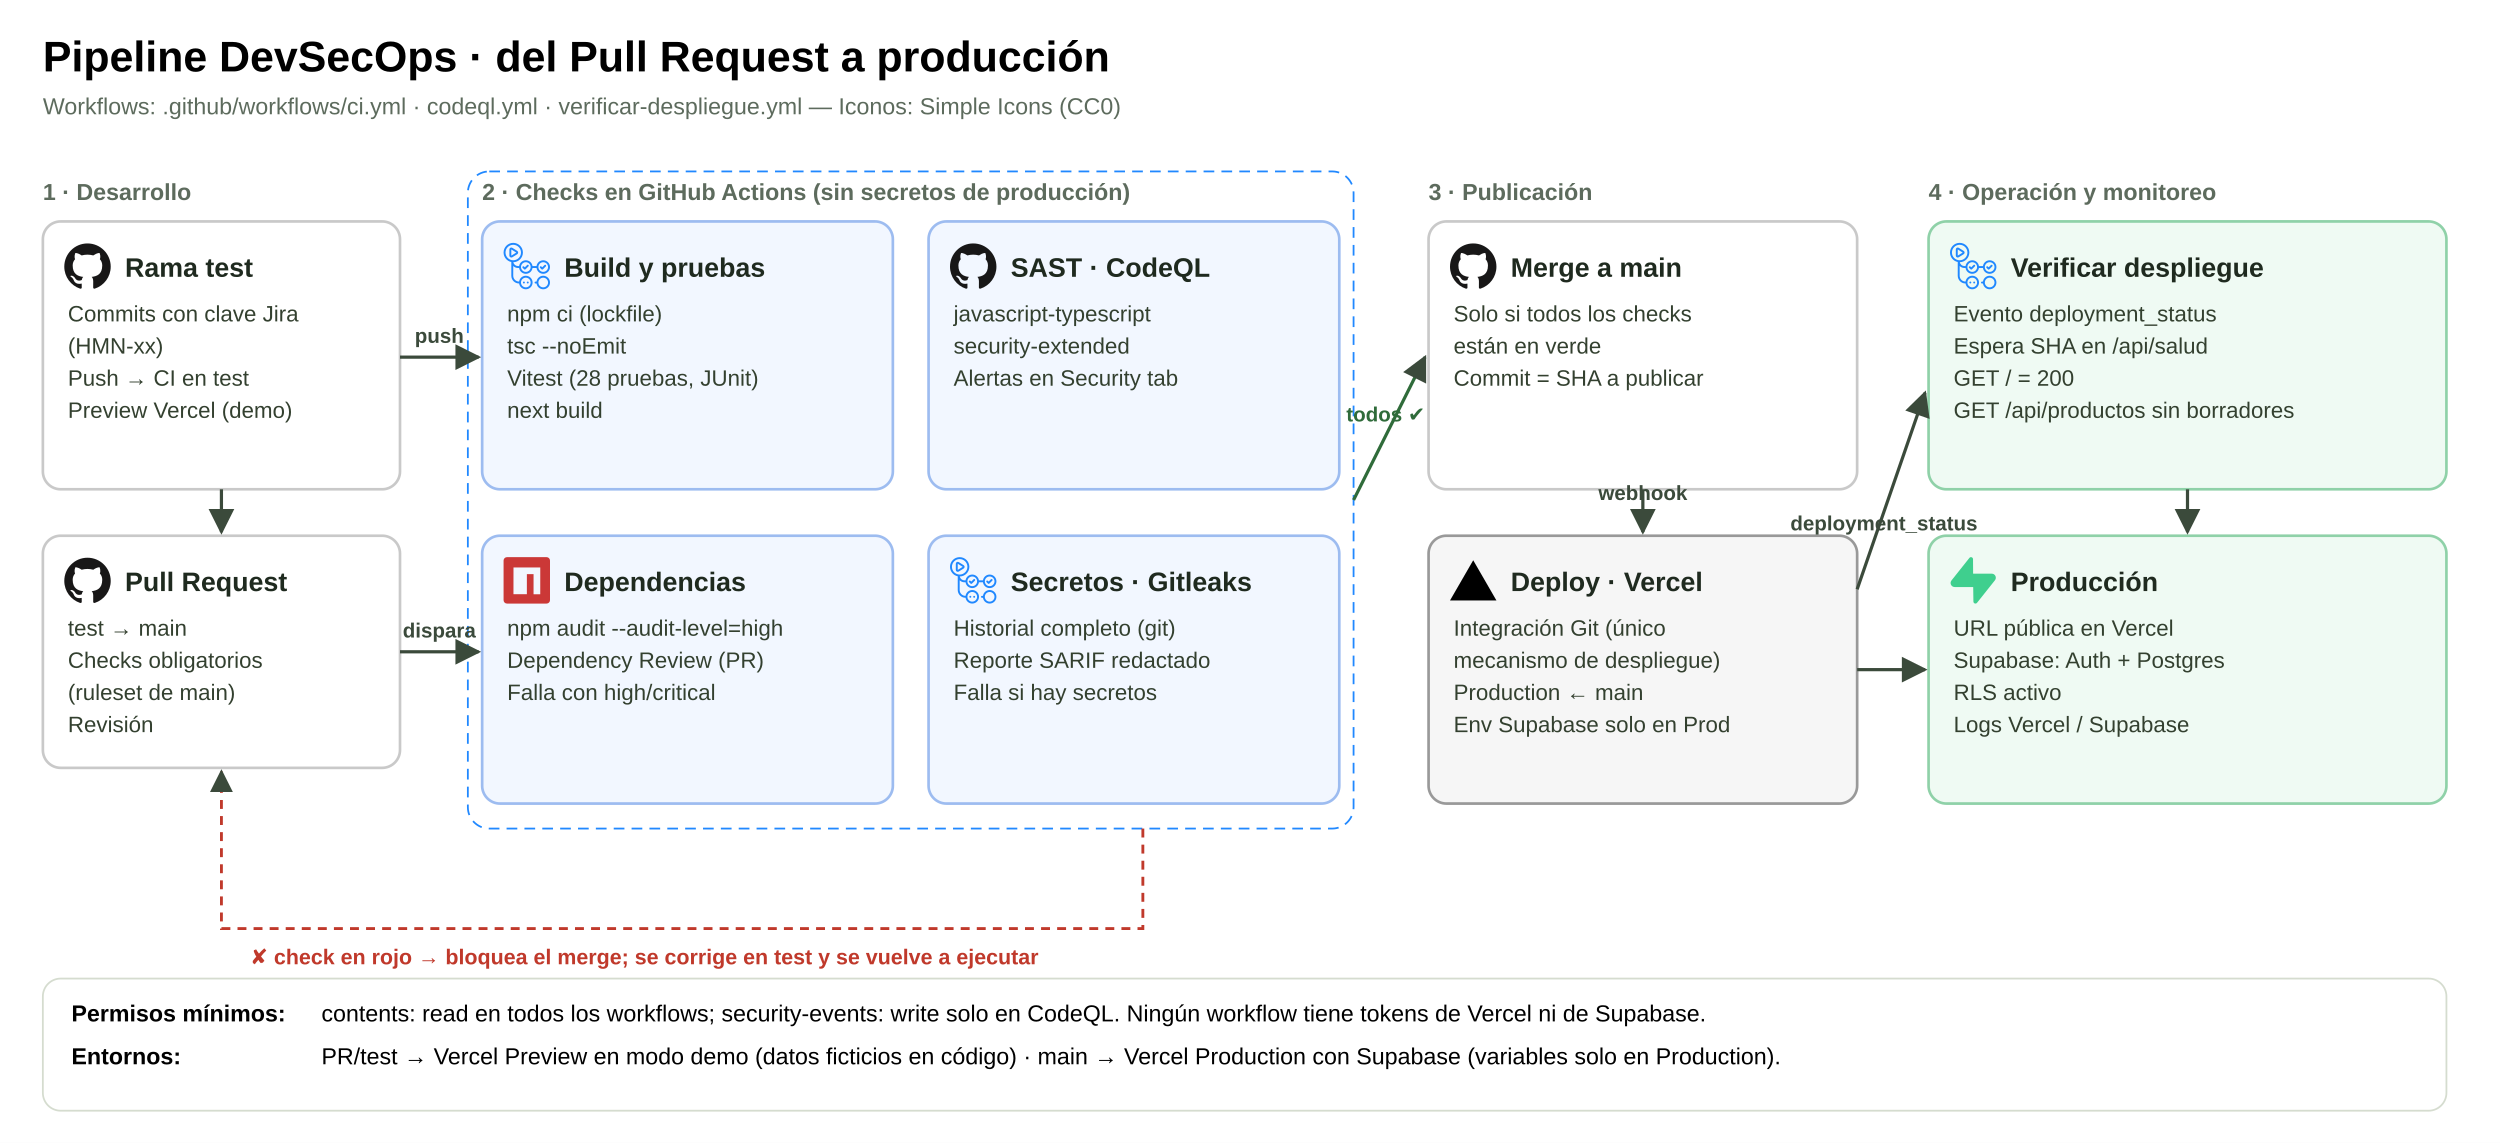
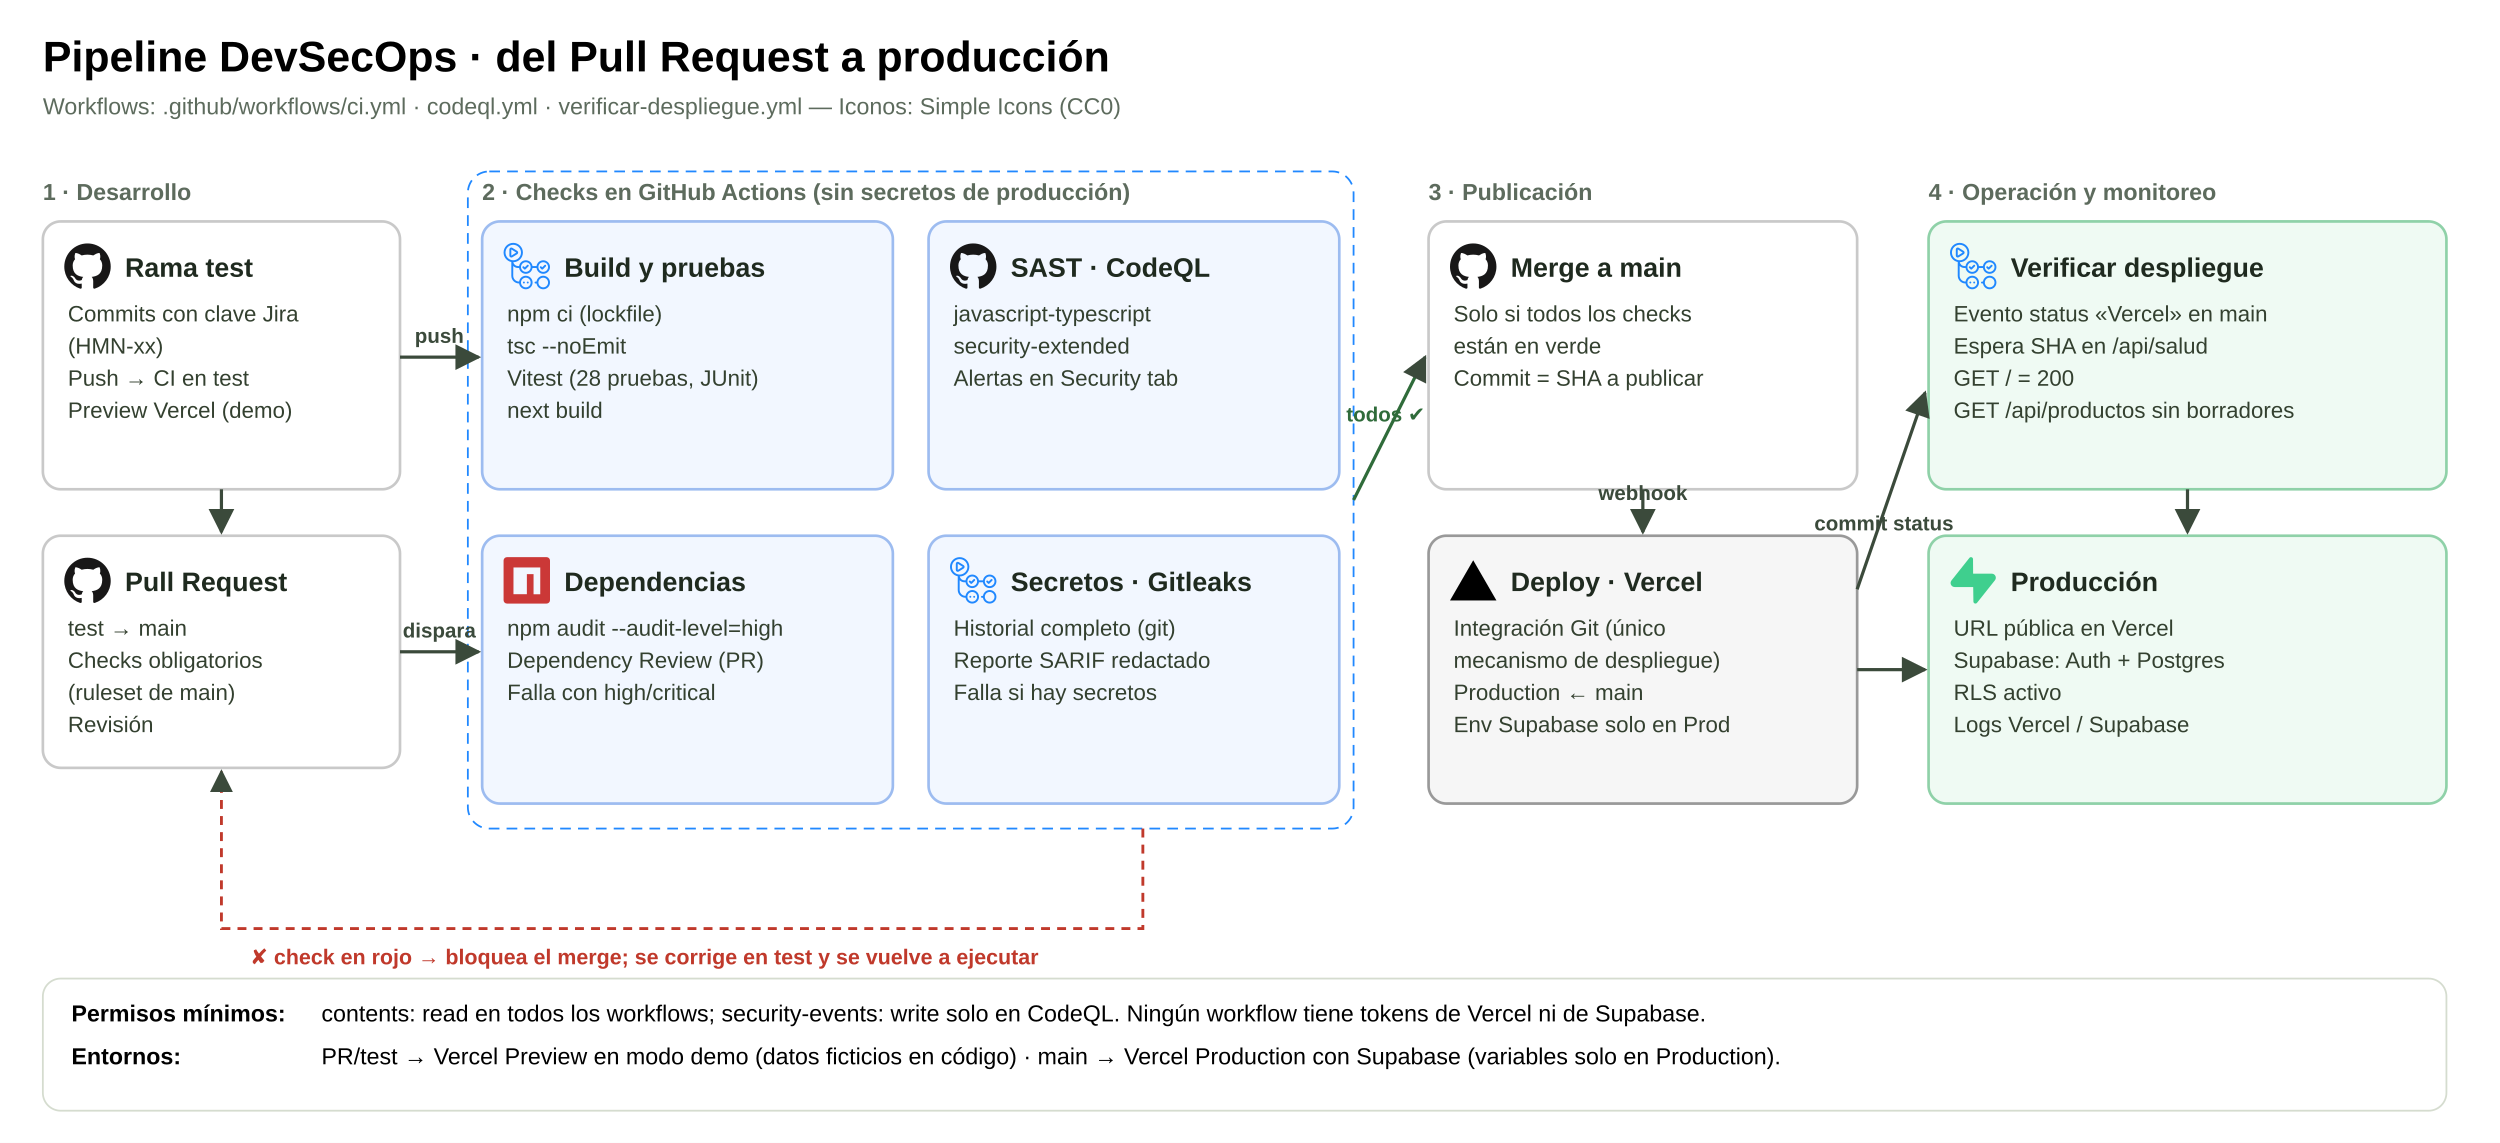
<svg xmlns="http://www.w3.org/2000/svg" viewBox="0 0 1400 640" width="1400" height="640" font-family="Segoe UI, Arial, Helvetica, sans-serif" role="img">
  <defs>
    <marker id="fa" viewBox="0 0 10 10" refX="9" refY="5" markerWidth="8" markerHeight="8" orient="auto">
      <path d="M0,0 L10,5 L0,10 Z" fill="#3b4a3b" />
    </marker>
  </defs>
  <rect width="1400" height="640" fill="#fff" />
  <text x="24" y="40" font-size="24" font-weight="700">Pipeline DevSecOps · del Pull Request a producción</text>
  <text x="24" y="64" font-size="13" fill="#5d6b5d">Workflows: .github/workflows/ci.yml · codeql.yml · verificar-despliegue.yml — Iconos: Simple Icons (CC0)</text>
  <text x="24" y="112" font-size="13" font-weight="700" fill="#5d6b5d">1 · Desarrollo</text>
  <rect x="24" y="124" width="200" height="150" rx="10" fill="#fff" stroke="#c9c9c9" stroke-width="1.5" />
  <g transform="translate(36,136) scale(1.083333)" aria-label="GitHub">
    <path d="M12 .297c-6.63 0-12 5.373-12 12 0 5.303 3.438 9.8 8.205 11.385.6.113.82-.258.82-.577 0-.285-.01-1.04-.015-2.04-3.338.724-4.042-1.61-4.042-1.61C4.422 18.07 3.633 17.7 3.633 17.7c-1.087-.744.084-.729.084-.729 1.205.084 1.838 1.236 1.838 1.236 1.07 1.835 2.809 1.305 3.495.998.108-.776.417-1.305.76-1.605-2.665-.3-5.466-1.332-5.466-5.93 0-1.31.465-2.38 1.235-3.22-.135-.303-.54-1.523.105-3.176 0 0 1.005-.322 3.3 1.23.96-.267 1.98-.399 3-.405 1.02.006 2.04.138 3 .405 2.28-1.552 3.285-1.23 3.285-1.23.645 1.653.24 2.873.12 3.176.765.84 1.23 1.91 1.23 3.22 0 4.61-2.805 5.625-5.475 5.92.42.36.81 1.096.81 2.22 0 1.606-.015 2.896-.015 3.286 0 .315.21.69.825.57C20.565 22.092 24 17.592 24 12.297c0-6.627-5.373-12-12-12" fill="#181717" />
  </g>
  <text x="70" y="155" font-size="15" font-weight="700" fill="#1f2a1f">Rama test</text>
  <text x="38" y="180" font-size="12.5" fill="#33402f">Commits con clave Jira</text>
  <text x="38" y="198" font-size="12.5" fill="#33402f">(HMN-xx)</text>
  <text x="38" y="216" font-size="12.5" fill="#33402f">Push → CI en test</text>
  <text x="38" y="234" font-size="12.5" fill="#33402f">Preview Vercel (demo)</text>
  <rect x="24" y="300" width="200" height="130" rx="10" fill="#fff" stroke="#c9c9c9" stroke-width="1.5" />
  <g transform="translate(36,312) scale(1.083333)" aria-label="GitHub">
    <path d="M12 .297c-6.63 0-12 5.373-12 12 0 5.303 3.438 9.8 8.205 11.385.6.113.82-.258.82-.577 0-.285-.01-1.04-.015-2.04-3.338.724-4.042-1.61-4.042-1.61C4.422 18.07 3.633 17.7 3.633 17.7c-1.087-.744.084-.729.084-.729 1.205.084 1.838 1.236 1.838 1.236 1.07 1.835 2.809 1.305 3.495.998.108-.776.417-1.305.76-1.605-2.665-.3-5.466-1.332-5.466-5.93 0-1.31.465-2.38 1.235-3.22-.135-.303-.54-1.523.105-3.176 0 0 1.005-.322 3.3 1.23.96-.267 1.98-.399 3-.405 1.02.006 2.04.138 3 .405 2.28-1.552 3.285-1.23 3.285-1.23.645 1.653.24 2.873.12 3.176.765.84 1.23 1.91 1.23 3.22 0 4.61-2.805 5.625-5.475 5.92.42.36.81 1.096.81 2.22 0 1.606-.015 2.896-.015 3.286 0 .315.21.69.825.57C20.565 22.092 24 17.592 24 12.297c0-6.627-5.373-12-12-12" fill="#181717" />
  </g>
  <text x="70" y="331" font-size="15" font-weight="700" fill="#1f2a1f">Pull Request</text>
  <text x="38" y="356" font-size="12.5" fill="#33402f">test → main</text>
  <text x="38" y="374" font-size="12.5" fill="#33402f">Checks obligatorios</text>
  <text x="38" y="392" font-size="12.5" fill="#33402f">(ruleset de main)</text>
  <text x="38" y="410" font-size="12.5" fill="#33402f">Revisión</text>
  <text x="270" y="112" font-size="13" font-weight="700" fill="#5d6b5d">2 · Checks en GitHub Actions (sin secretos de producción)</text>
  <rect x="270" y="124" width="230" height="150" rx="10" fill="#f2f7ff" stroke="#9dbcf0" stroke-width="1.5" />
  <g transform="translate(282,136) scale(1.083333)" aria-label="GitHub Actions">
    <path d="M10.984 13.836a.5.5 0 0 1-.353-.146l-.745-.743a.5.5 0 1 1 .706-.708l.392.391 1.181-1.18a.5.5 0 0 1 .708.707l-1.535 1.533a.504.504 0 0 1-.354.146zm9.353-.147l1.534-1.532a.5.5 0 0 0-.707-.707l-1.181 1.18-.392-.391a.5.5 0 1 0-.706.708l.746.743a.497.497 0 0 0 .706-.001zM4.527 7.452l2.557-1.585A1 1 0 0 0 7.09 4.17L4.533 2.56A1 1 0 0 0 3 3.406v3.196a1.001 1.001 0 0 0 1.527.85zm2.03-2.436L4 6.602V3.406l2.557 1.61zM24 12.5c0 1.93-1.57 3.5-3.5 3.5a3.503 3.503 0 0 1-3.46-3h-2.08a3.503 3.503 0 0 1-3.46 3 3.502 3.502 0 0 1-3.46-3h-.558c-.972 0-1.85-.399-2.482-1.042V17c0 1.654 1.346 3 3 3h.04c.244-1.693 1.7-3 3.46-3 1.93 0 3.5 1.57 3.5 3.5S13.43 24 11.5 24a3.502 3.502 0 0 1-3.46-3H8c-2.206 0-4-1.794-4-4V9.899A5.008 5.008 0 0 1 0 5c0-2.757 2.243-5 5-5s5 2.243 5 5a5.005 5.005 0 0 1-4.952 4.998A2.482 2.482 0 0 0 7.482 12h.558c.244-1.693 1.7-3 3.46-3a3.502 3.502 0 0 1 3.46 3h2.08a3.503 3.503 0 0 1 3.46-3c1.93 0 3.5 1.57 3.5 3.5zm-15 8c0 1.378 1.122 2.5 2.5 2.5s2.5-1.122 2.5-2.5-1.122-2.5-2.5-2.5S9 19.122 9 20.5zM5 9c2.206 0 4-1.794 4-4S7.206 1 5 1 1 2.794 1 5s1.794 4 4 4zm9 3.5c0-1.378-1.122-2.5-2.5-2.5S9 11.122 9 12.5s1.122 2.5 2.5 2.5 2.5-1.122 2.5-2.5zm9 0c0-1.378-1.122-2.5-2.5-2.5S18 11.122 18 12.5s1.122 2.5 2.5 2.5 2.5-1.122 2.5-2.5zm-13 8a.5.5 0 1 0 1 0 .5.5 0 0 0-1 0zm2 0a.5.5 0 1 0 1 0 .5.5 0 0 0-1 0zm12 0c0 1.93-1.57 3.5-3.5 3.5a3.503 3.503 0 0 1-3.46-3.002c-.007.001-.013.005-.021.005l-.506.017h-.017a.5.5 0 0 1-.016-.999l.506-.017c.018-.002.035.006.052.007A3.503 3.503 0 0 1 20.5 17c1.93 0 3.5 1.57 3.5 3.5zm-1 0c0-1.378-1.122-2.5-2.5-2.5S18 19.122 18 20.5s1.122 2.5 2.5 2.5 2.5-1.122 2.5-2.5z" fill="#2088FF" />
  </g>
  <text x="316" y="155" font-size="15" font-weight="700" fill="#1f2a1f">Build y pruebas</text>
  <text x="284" y="180" font-size="12.5" fill="#33402f">npm ci (lockfile)</text>
  <text x="284" y="198" font-size="12.5" fill="#33402f">tsc --noEmit</text>
  <text x="284" y="216" font-size="12.5" fill="#33402f">Vitest (28 pruebas, JUnit)</text>
  <text x="284" y="234" font-size="12.5" fill="#33402f">next build</text>
  <rect x="520" y="124" width="230" height="150" rx="10" fill="#f2f7ff" stroke="#9dbcf0" stroke-width="1.5" />
  <g transform="translate(532,136) scale(1.083333)" aria-label="GitHub">
    <path d="M12 .297c-6.63 0-12 5.373-12 12 0 5.303 3.438 9.8 8.205 11.385.6.113.82-.258.82-.577 0-.285-.01-1.04-.015-2.04-3.338.724-4.042-1.61-4.042-1.61C4.422 18.07 3.633 17.7 3.633 17.7c-1.087-.744.084-.729.084-.729 1.205.084 1.838 1.236 1.838 1.236 1.07 1.835 2.809 1.305 3.495.998.108-.776.417-1.305.76-1.605-2.665-.3-5.466-1.332-5.466-5.93 0-1.31.465-2.38 1.235-3.22-.135-.303-.54-1.523.105-3.176 0 0 1.005-.322 3.3 1.23.96-.267 1.98-.399 3-.405 1.02.006 2.04.138 3 .405 2.28-1.552 3.285-1.23 3.285-1.23.645 1.653.24 2.873.12 3.176.765.84 1.23 1.91 1.23 3.22 0 4.61-2.805 5.625-5.475 5.92.42.36.81 1.096.81 2.22 0 1.606-.015 2.896-.015 3.286 0 .315.21.69.825.57C20.565 22.092 24 17.592 24 12.297c0-6.627-5.373-12-12-12" fill="#181717" />
  </g>
  <text x="566" y="155" font-size="15" font-weight="700" fill="#1f2a1f">SAST · CodeQL</text>
  <text x="534" y="180" font-size="12.5" fill="#33402f">javascript-typescript</text>
  <text x="534" y="198" font-size="12.5" fill="#33402f">security-extended</text>
  <text x="534" y="216" font-size="12.5" fill="#33402f">Alertas en Security tab</text>
  <rect x="270" y="300" width="230" height="150" rx="10" fill="#f2f7ff" stroke="#9dbcf0" stroke-width="1.5" />
  <g transform="translate(282,312) scale(1.083333)" aria-label="npm">
    <path d="M1.763 0C.786 0 0 .786 0 1.763v20.474C0 23.214.786 24 1.763 24h20.474c.977 0 1.763-.786 1.763-1.763V1.763C24 .786 23.214 0 22.237 0zM5.13 5.323l13.837.019-.009 13.836h-3.464l.01-10.382h-3.456L12.04 19.17H5.113z" fill="#CB3837" />
  </g>
  <text x="316" y="331" font-size="15" font-weight="700" fill="#1f2a1f">Dependencias</text>
  <text x="284" y="356" font-size="12.5" fill="#33402f">npm audit --audit-level=high</text>
  <text x="284" y="374" font-size="12.5" fill="#33402f">Dependency Review (PR)</text>
  <text x="284" y="392" font-size="12.5" fill="#33402f">Falla con high/critical</text>
  <rect x="520" y="300" width="230" height="150" rx="10" fill="#f2f7ff" stroke="#9dbcf0" stroke-width="1.5" />
  <g transform="translate(532,312) scale(1.083333)" aria-label="GitHub Actions">
    <path d="M10.984 13.836a.5.5 0 0 1-.353-.146l-.745-.743a.5.5 0 1 1 .706-.708l.392.391 1.181-1.18a.5.5 0 0 1 .708.707l-1.535 1.533a.504.504 0 0 1-.354.146zm9.353-.147l1.534-1.532a.5.5 0 0 0-.707-.707l-1.181 1.18-.392-.391a.5.5 0 1 0-.706.708l.746.743a.497.497 0 0 0 .706-.001zM4.527 7.452l2.557-1.585A1 1 0 0 0 7.09 4.17L4.533 2.56A1 1 0 0 0 3 3.406v3.196a1.001 1.001 0 0 0 1.527.85zm2.03-2.436L4 6.602V3.406l2.557 1.61zM24 12.5c0 1.93-1.57 3.5-3.5 3.5a3.503 3.503 0 0 1-3.46-3h-2.08a3.503 3.503 0 0 1-3.46 3 3.502 3.502 0 0 1-3.46-3h-.558c-.972 0-1.85-.399-2.482-1.042V17c0 1.654 1.346 3 3 3h.04c.244-1.693 1.7-3 3.46-3 1.93 0 3.5 1.57 3.5 3.5S13.43 24 11.5 24a3.502 3.502 0 0 1-3.46-3H8c-2.206 0-4-1.794-4-4V9.899A5.008 5.008 0 0 1 0 5c0-2.757 2.243-5 5-5s5 2.243 5 5a5.005 5.005 0 0 1-4.952 4.998A2.482 2.482 0 0 0 7.482 12h.558c.244-1.693 1.7-3 3.46-3a3.502 3.502 0 0 1 3.46 3h2.08a3.503 3.503 0 0 1 3.46-3c1.93 0 3.5 1.57 3.5 3.5zm-15 8c0 1.378 1.122 2.5 2.5 2.5s2.5-1.122 2.5-2.5-1.122-2.5-2.5-2.5S9 19.122 9 20.5zM5 9c2.206 0 4-1.794 4-4S7.206 1 5 1 1 2.794 1 5s1.794 4 4 4zm9 3.5c0-1.378-1.122-2.5-2.5-2.5S9 11.122 9 12.5s1.122 2.5 2.5 2.5 2.5-1.122 2.5-2.5zm9 0c0-1.378-1.122-2.5-2.5-2.5S18 11.122 18 12.5s1.122 2.5 2.5 2.5 2.5-1.122 2.5-2.5zm-13 8a.5.5 0 1 0 1 0 .5.5 0 0 0-1 0zm2 0a.5.5 0 1 0 1 0 .5.5 0 0 0-1 0zm12 0c0 1.93-1.57 3.5-3.5 3.5a3.503 3.503 0 0 1-3.46-3.002c-.007.001-.013.005-.021.005l-.506.017h-.017a.5.5 0 0 1-.016-.999l.506-.017c.018-.002.035.006.052.007A3.503 3.503 0 0 1 20.5 17c1.93 0 3.5 1.57 3.5 3.5zm-1 0c0-1.378-1.122-2.5-2.5-2.5S18 19.122 18 20.5s1.122 2.5 2.5 2.5 2.5-1.122 2.5-2.5z" fill="#2088FF" />
  </g>
  <text x="566" y="331" font-size="15" font-weight="700" fill="#1f2a1f">Secretos · Gitleaks</text>
  <text x="534" y="356" font-size="12.5" fill="#33402f">Historial completo (git)</text>
  <text x="534" y="374" font-size="12.5" fill="#33402f">Reporte SARIF redactado</text>
  <text x="534" y="392" font-size="12.5" fill="#33402f">Falla si hay secretos</text>
  <rect x="262" y="96" width="496" height="368" rx="12" fill="none" stroke="#2088ff" stroke-dasharray="6 4" />
  <text x="800" y="112" font-size="13" font-weight="700" fill="#5d6b5d">3 · Publicación</text>
  <rect x="800" y="124" width="240" height="150" rx="10" fill="#fff" stroke="#c9c9c9" stroke-width="1.5" />
  <g transform="translate(812,136) scale(1.083333)" aria-label="GitHub">
    <path d="M12 .297c-6.63 0-12 5.373-12 12 0 5.303 3.438 9.8 8.205 11.385.6.113.82-.258.82-.577 0-.285-.01-1.04-.015-2.04-3.338.724-4.042-1.61-4.042-1.61C4.422 18.07 3.633 17.7 3.633 17.7c-1.087-.744.084-.729.084-.729 1.205.084 1.838 1.236 1.838 1.236 1.07 1.835 2.809 1.305 3.495.998.108-.776.417-1.305.76-1.605-2.665-.3-5.466-1.332-5.466-5.93 0-1.31.465-2.38 1.235-3.22-.135-.303-.54-1.523.105-3.176 0 0 1.005-.322 3.3 1.23.96-.267 1.98-.399 3-.405 1.02.006 2.04.138 3 .405 2.28-1.552 3.285-1.23 3.285-1.23.645 1.653.24 2.873.12 3.176.765.84 1.23 1.91 1.23 3.22 0 4.61-2.805 5.625-5.475 5.92.42.36.81 1.096.81 2.22 0 1.606-.015 2.896-.015 3.286 0 .315.21.69.825.57C20.565 22.092 24 17.592 24 12.297c0-6.627-5.373-12-12-12" fill="#181717" />
  </g>
  <text x="846" y="155" font-size="15" font-weight="700" fill="#1f2a1f">Merge a main</text>
  <text x="814" y="180" font-size="12.5" fill="#33402f">Solo si todos los checks</text>
  <text x="814" y="198" font-size="12.5" fill="#33402f">están en verde</text>
  <text x="814" y="216" font-size="12.5" fill="#33402f">Commit = SHA a publicar</text>
  <rect x="800" y="300" width="240" height="150" rx="10" fill="#f6f6f6" stroke="#999" stroke-width="1.5" />
  <g transform="translate(812,312) scale(1.083333)" aria-label="Vercel">
    <path d="m12 1.608 12 20.784H0Z" fill="#000000" />
  </g>
  <text x="846" y="331" font-size="15" font-weight="700" fill="#1f2a1f">Deploy · Vercel</text>
  <text x="814" y="356" font-size="12.5" fill="#33402f">Integración Git (único</text>
  <text x="814" y="374" font-size="12.5" fill="#33402f">mecanismo de despliegue)</text>
  <text x="814" y="392" font-size="12.5" fill="#33402f">Production ← main</text>
  <text x="814" y="410" font-size="12.5" fill="#33402f">Env Supabase solo en Prod</text>
  <text x="1080" y="112" font-size="13" font-weight="700" fill="#5d6b5d">4 · Operación y monitoreo</text>
  <rect x="1080" y="124" width="290" height="150" rx="10" fill="#effaf3" stroke="#8fd1a8" stroke-width="1.5" />
  <g transform="translate(1092,136) scale(1.083333)" aria-label="GitHub Actions">
    <path d="M10.984 13.836a.5.5 0 0 1-.353-.146l-.745-.743a.5.5 0 1 1 .706-.708l.392.391 1.181-1.18a.5.5 0 0 1 .708.707l-1.535 1.533a.504.504 0 0 1-.354.146zm9.353-.147l1.534-1.532a.5.5 0 0 0-.707-.707l-1.181 1.18-.392-.391a.5.5 0 1 0-.706.708l.746.743a.497.497 0 0 0 .706-.001zM4.527 7.452l2.557-1.585A1 1 0 0 0 7.09 4.17L4.533 2.56A1 1 0 0 0 3 3.406v3.196a1.001 1.001 0 0 0 1.527.85zm2.03-2.436L4 6.602V3.406l2.557 1.61zM24 12.5c0 1.93-1.57 3.5-3.5 3.5a3.503 3.503 0 0 1-3.46-3h-2.08a3.503 3.503 0 0 1-3.46 3 3.502 3.502 0 0 1-3.46-3h-.558c-.972 0-1.85-.399-2.482-1.042V17c0 1.654 1.346 3 3 3h.04c.244-1.693 1.7-3 3.46-3 1.93 0 3.5 1.57 3.5 3.5S13.43 24 11.5 24a3.502 3.502 0 0 1-3.46-3H8c-2.206 0-4-1.794-4-4V9.899A5.008 5.008 0 0 1 0 5c0-2.757 2.243-5 5-5s5 2.243 5 5a5.005 5.005 0 0 1-4.952 4.998A2.482 2.482 0 0 0 7.482 12h.558c.244-1.693 1.7-3 3.46-3a3.502 3.502 0 0 1 3.46 3h2.08a3.503 3.503 0 0 1 3.46-3c1.93 0 3.5 1.57 3.5 3.5zm-15 8c0 1.378 1.122 2.5 2.5 2.5s2.5-1.122 2.5-2.5-1.122-2.5-2.5-2.5S9 19.122 9 20.5zM5 9c2.206 0 4-1.794 4-4S7.206 1 5 1 1 2.794 1 5s1.794 4 4 4zm9 3.5c0-1.378-1.122-2.5-2.5-2.5S9 11.122 9 12.5s1.122 2.5 2.5 2.5 2.5-1.122 2.5-2.5zm9 0c0-1.378-1.122-2.5-2.5-2.5S18 11.122 18 12.5s1.122 2.5 2.5 2.5 2.5-1.122 2.5-2.5zm-13 8a.5.5 0 1 0 1 0 .5.5 0 0 0-1 0zm2 0a.5.5 0 1 0 1 0 .5.5 0 0 0-1 0zm12 0c0 1.93-1.57 3.5-3.5 3.5a3.503 3.503 0 0 1-3.46-3.002c-.007.001-.013.005-.021.005l-.506.017h-.017a.5.5 0 0 1-.016-.999l.506-.017c.018-.002.035.006.052.007A3.503 3.503 0 0 1 20.5 17c1.93 0 3.5 1.57 3.5 3.5zm-1 0c0-1.378-1.122-2.5-2.5-2.5S18 19.122 18 20.5s1.122 2.5 2.5 2.5 2.5-1.122 2.5-2.5z" fill="#2088FF" />
  </g>
  <text x="1126" y="155" font-size="15" font-weight="700" fill="#1f2a1f">Verificar despliegue</text>
-   <text x="1094" y="180" font-size="12.5" fill="#33402f">Evento deployment_status</text>
+   <text x="1094" y="180" font-size="12.5" fill="#33402f">Evento status «Vercel» en main</text>
  <text x="1094" y="198" font-size="12.5" fill="#33402f">Espera SHA en /api/salud</text>
  <text x="1094" y="216" font-size="12.5" fill="#33402f">GET / = 200</text>
  <text x="1094" y="234" font-size="12.5" fill="#33402f">GET /api/productos sin borradores</text>
  <rect x="1080" y="300" width="290" height="150" rx="10" fill="#effaf3" stroke="#8fd1a8" stroke-width="1.5" />
  <g transform="translate(1092,312) scale(1.083333)" aria-label="Supabase">
    <path d="M11.9 1.036c-.015-.986-1.26-1.41-1.874-.637L.764 12.05C-.33 13.427.65 15.455 2.409 15.455h9.579l.113 7.51c.014.985 1.259 1.408 1.873.636l9.262-11.653c1.093-1.375.113-3.403-1.645-3.403h-9.642z" fill="#3FCF8E" />
  </g>
  <text x="1126" y="331" font-size="15" font-weight="700" fill="#1f2a1f">Producción</text>
  <text x="1094" y="356" font-size="12.5" fill="#33402f">URL pública en Vercel</text>
  <text x="1094" y="374" font-size="12.5" fill="#33402f">Supabase: Auth + Postgres</text>
  <text x="1094" y="392" font-size="12.5" fill="#33402f">RLS activo</text>
  <text x="1094" y="410" font-size="12.5" fill="#33402f">Logs Vercel / Supabase</text>
  <line x1="124" y1="274" x2="124" y2="298" stroke="#3b4a3b" stroke-width="1.8" marker-end="url(#fa)" />
  <line x1="224" y1="365" x2="268" y2="365" stroke="#3b4a3b" stroke-width="1.8" marker-end="url(#fa)" />
  <text x="246" y="357" text-anchor="middle" font-size="11.5" fill="#3b4a3b" font-weight="600">dispara</text>
  <line x1="224" y1="200" x2="268" y2="200" stroke="#3b4a3b" stroke-width="1.8" marker-end="url(#fa)" />
  <text x="246" y="192" text-anchor="middle" font-size="11.5" fill="#3b4a3b" font-weight="600">push</text>
  <line x1="758" y1="280" x2="798" y2="200" stroke="#2f6b3a" stroke-width="1.8" marker-end="url(#fa)" />
  <text x="776" y="236" text-anchor="middle" font-size="11.5" fill="#2f6b3a" font-weight="600">todos ✔</text>
  <line x1="920" y1="274" x2="920" y2="298" stroke="#3b4a3b" stroke-width="1.8" marker-end="url(#fa)" />
  <text x="920" y="280" text-anchor="middle" font-size="11.5" fill="#3b4a3b" font-weight="600">webhook</text>
  <line x1="1040" y1="375" x2="1078" y2="375" stroke="#3b4a3b" stroke-width="1.8" marker-end="url(#fa)" />
  <line x1="1040" y1="330" x2="1078" y2="220" stroke="#3b4a3b" stroke-width="1.8" marker-end="url(#fa)" />
-   <text x="1055" y="297" text-anchor="middle" font-size="11.5" fill="#3b4a3b" font-weight="600">deployment_status</text>
+   <text x="1055" y="297" text-anchor="middle" font-size="11.5" fill="#3b4a3b" font-weight="600">commit status</text>
  <line x1="1225" y1="274" x2="1225" y2="298" stroke="#3b4a3b" stroke-width="1.8" marker-end="url(#fa)" />
  <path d="M640,464 V520 H124 V432" fill="none" stroke="#c0392b" stroke-width="1.6" stroke-dasharray="5 4" marker-end="url(#fa)" />
  <text x="140" y="540" font-size="12" font-weight="600" fill="#c0392b">✘ check en rojo → bloquea el merge; se corrige en test y se vuelve a ejecutar</text>
  <rect x="24" y="548" width="1346" height="74" rx="10" fill="#fff" stroke="#d5dccf" />
  <text x="40" y="572" font-size="13" font-weight="700">Permisos mínimos:</text>
  <text x="180" y="572" font-size="13">contents: read en todos los workflows; security-events: write solo en CodeQL. Ningún workflow tiene tokens de Vercel ni de Supabase.</text>
  <text x="40" y="596" font-size="13" font-weight="700">Entornos:</text>
  <text x="180" y="596" font-size="13">PR/test → Vercel Preview en modo demo (datos ficticios en código) · main → Vercel Production con Supabase (variables solo en Production).</text>
</svg>
